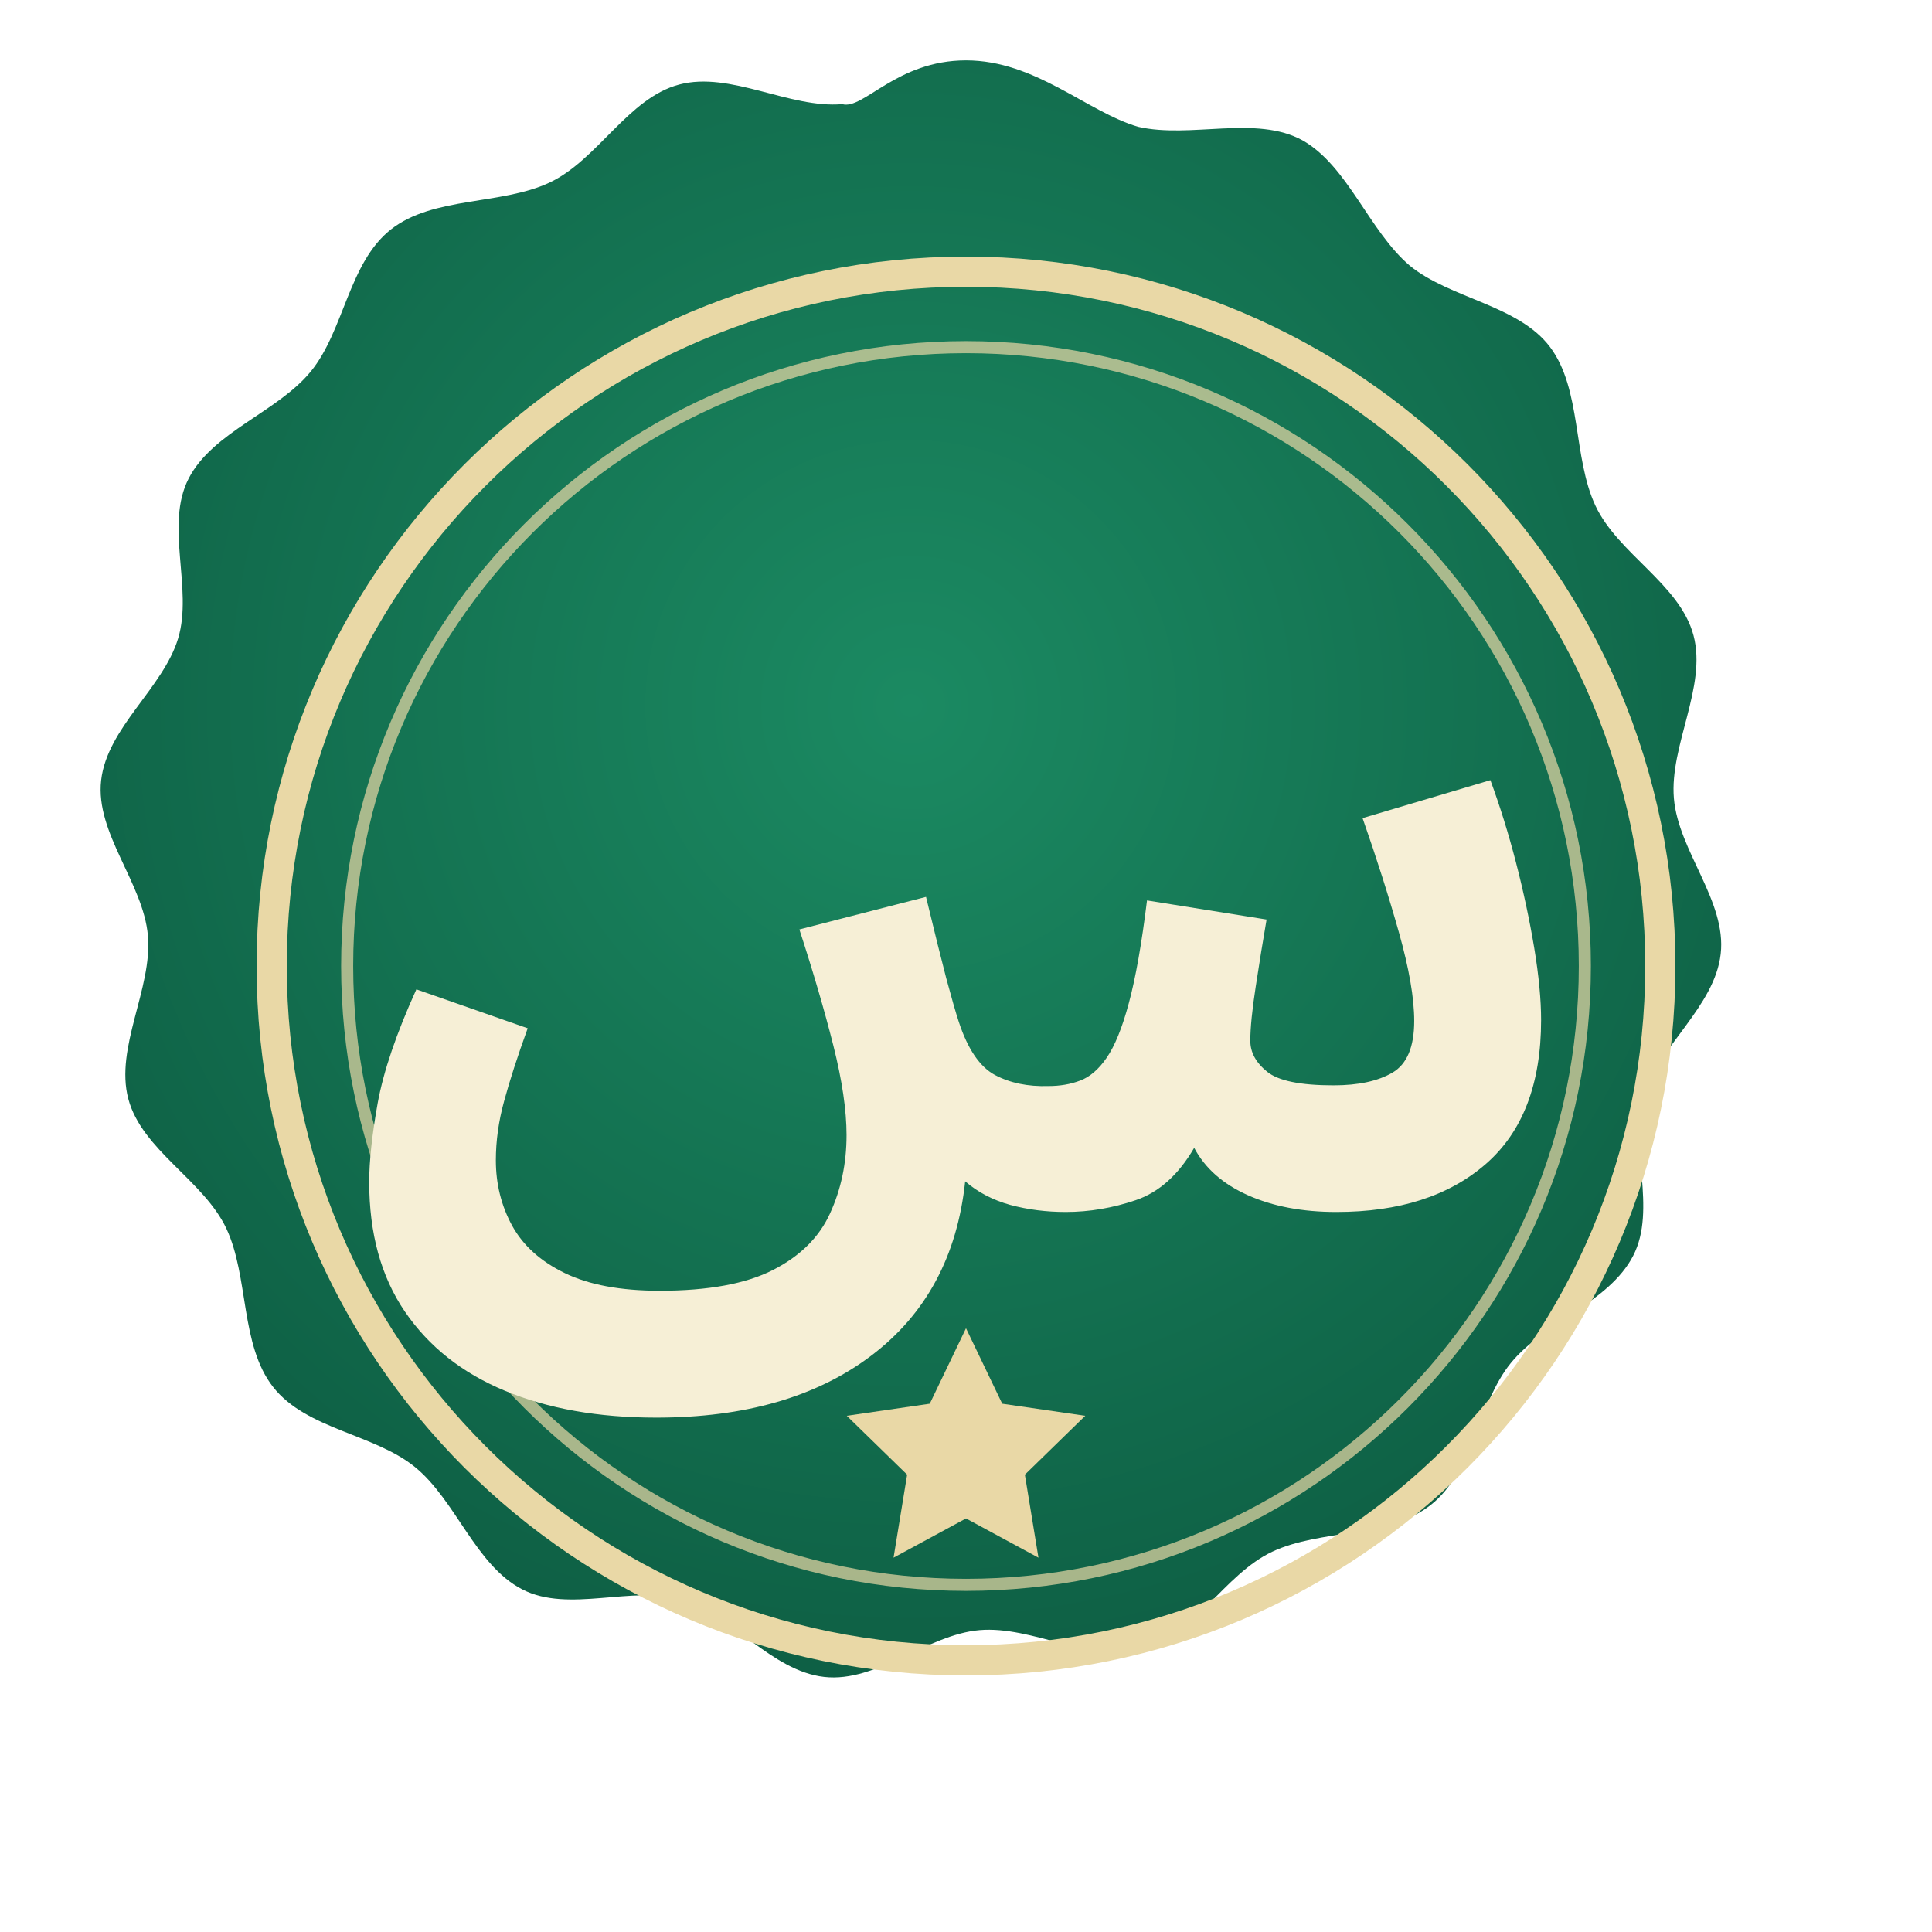
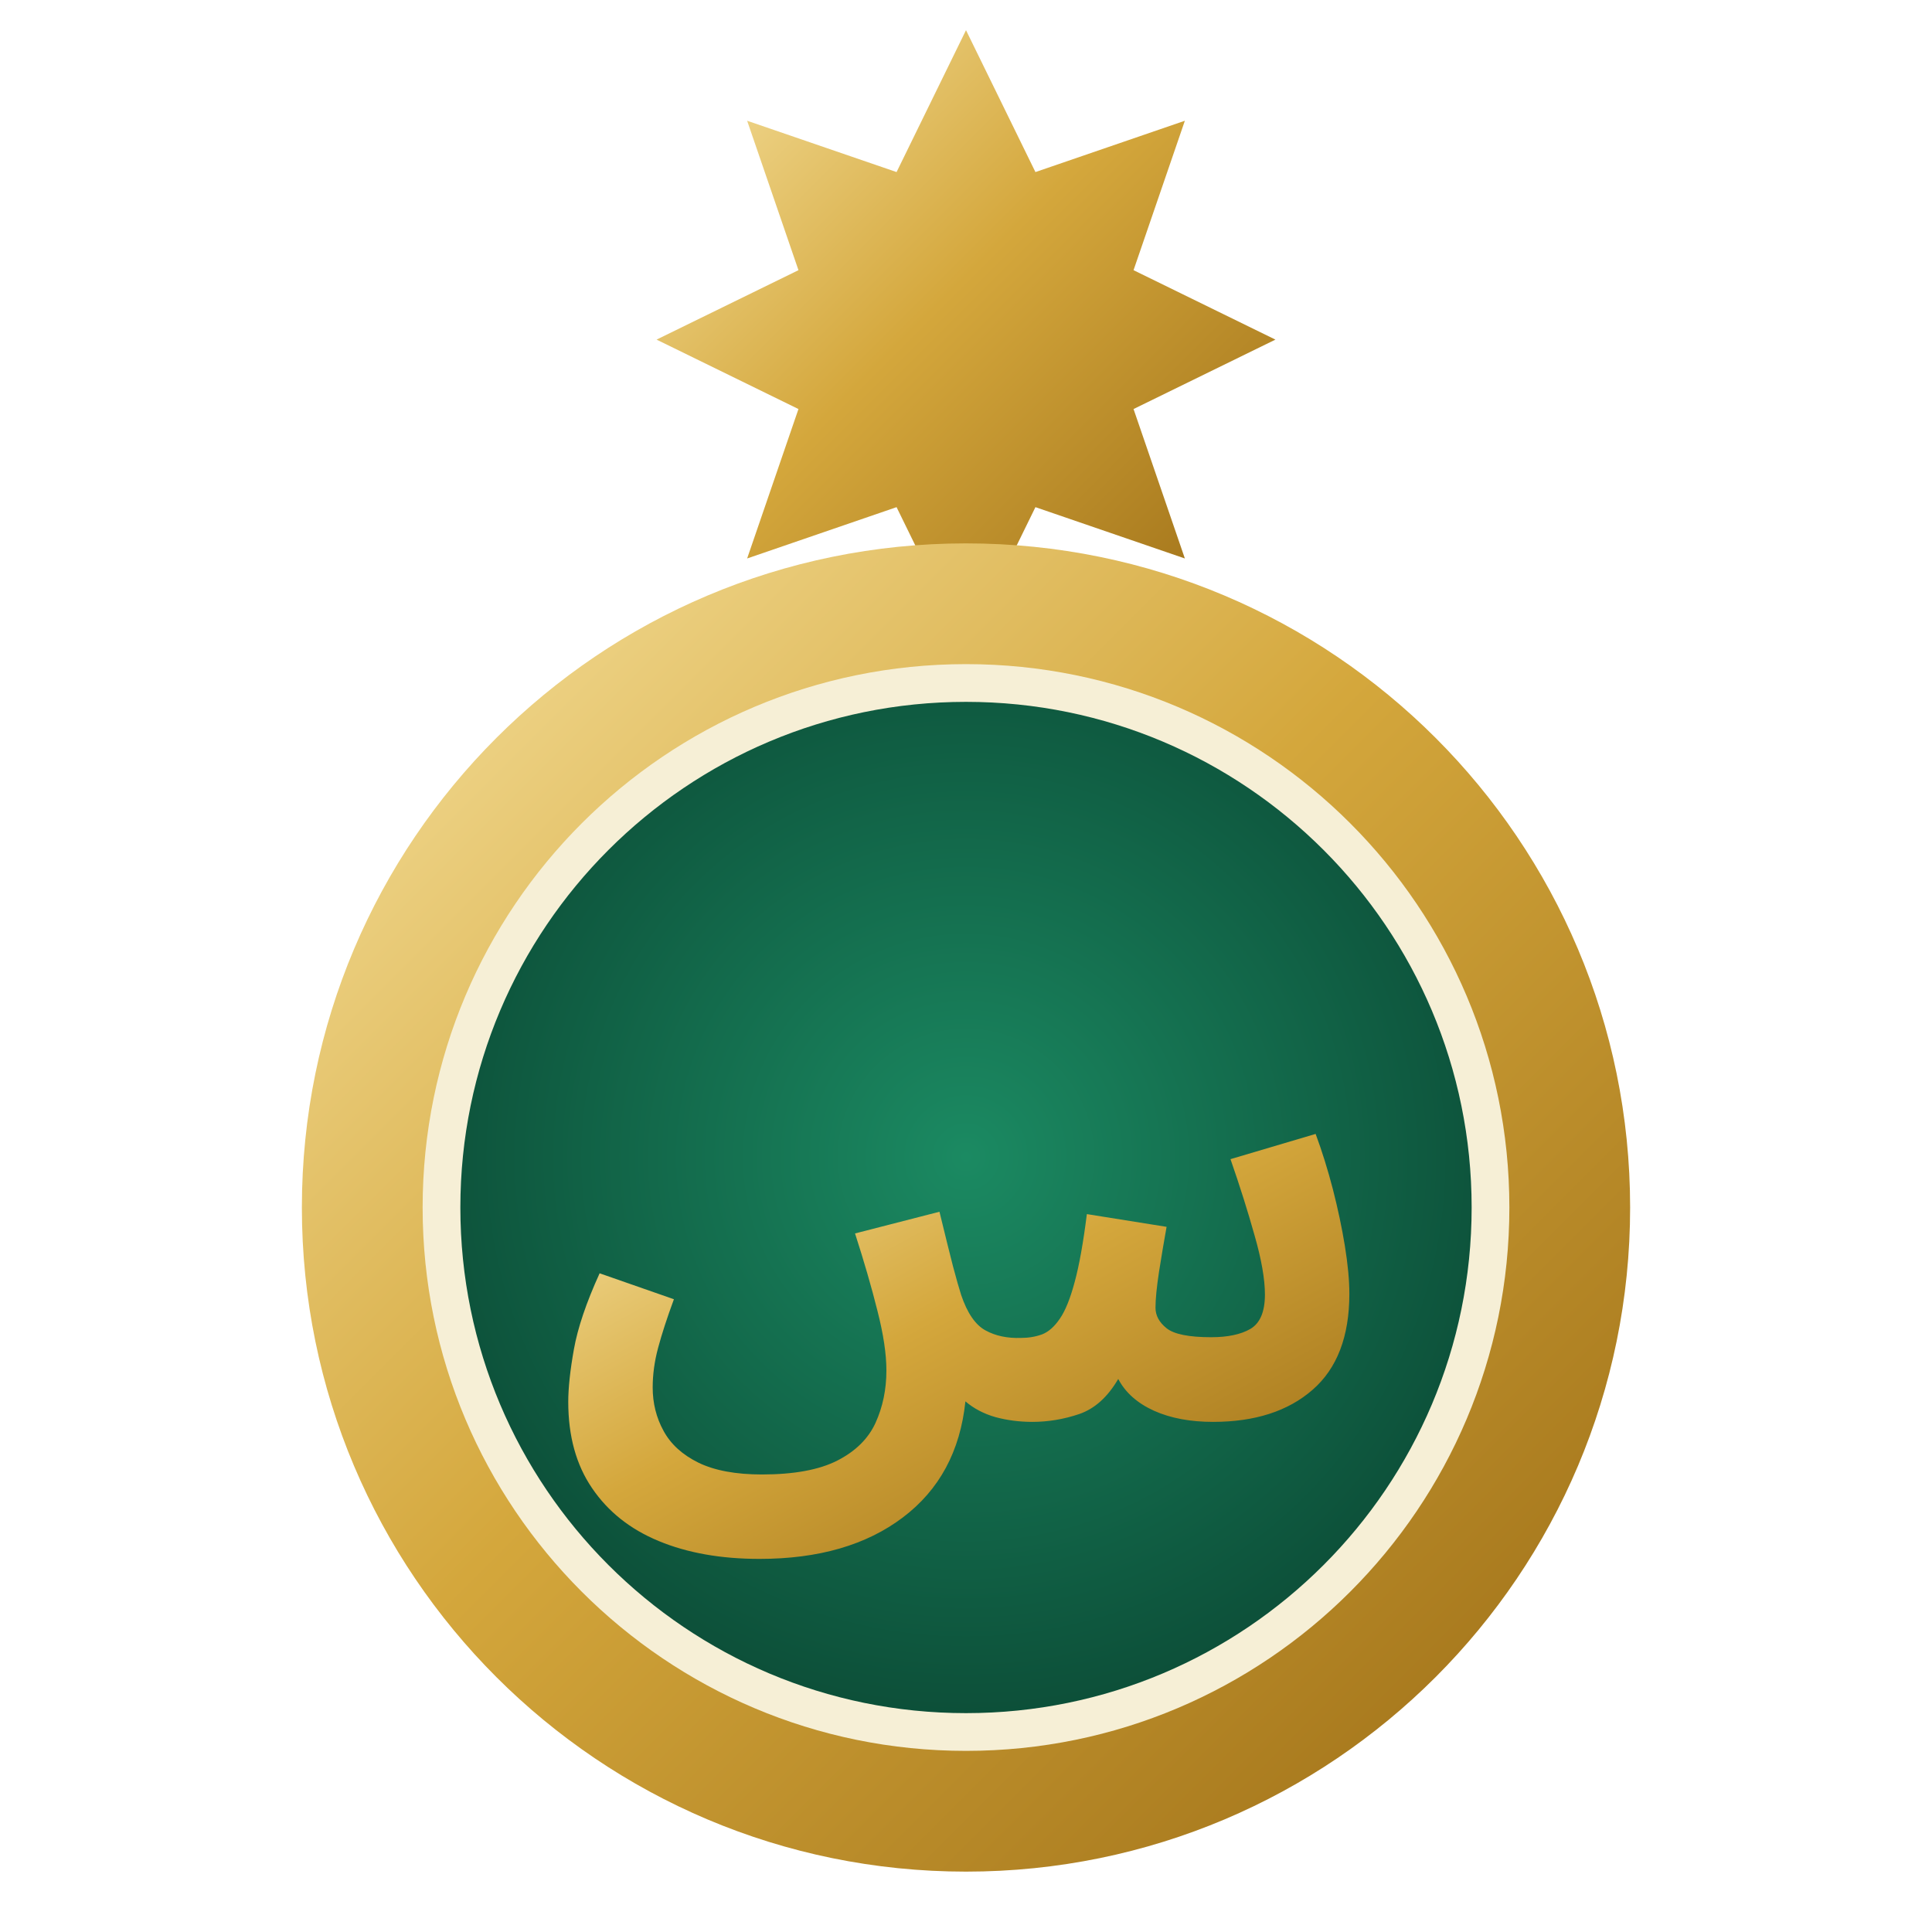
- <svg xmlns="http://www.w3.org/2000/svg" viewBox="0 0 128 128" role="img" aria-label="Sawwiq Pioneer seal">
+ <svg xmlns="http://www.w3.org/2000/svg" viewBox="0 0 128 128" role="img" aria-label="First Wave seal">
  <defs>
-     <radialGradient id="g" cx="50%" cy="40%" r="65%">
+     <linearGradient id="gold" x1="0" y1="0" x2="1" y2="1">
+       <stop offset="0" stop-color="#f7e3a1" />
+       <stop offset=".45" stop-color="#d4a73c" />
+       <stop offset="1" stop-color="#9a6b14" />
+     </linearGradient>
+     <radialGradient id="enamel" cx="50%" cy="45%" r="60%">
      <stop offset="0" stop-color="#1b8a62" />
-       <stop offset="1" stop-color="#0d5c42" />
+       <stop offset="1" stop-color="#0b4a35" />
    </radialGradient>
  </defs>
-   <path fill="url(#g)" d="M64 4c4.6 0 8 3.4 11.4 4.4 3.5.8 7.8-.8 10.9.9 3 1.7 4.4 6 7.1 8.3 2.7 2.2 7.2 2.6 9.3 5.4 2.1 2.8 1.5 7.3 3 10.5 1.5 3.2 5.6 5.2 6.5 8.6.9 3.4-1.6 7.3-1.3 10.8.3 3.5 3.5 6.8 3.1 10.3-.4 3.5-4.1 6.1-5.1 9.4-1 3.3.9 7.5-.7 10.6-1.6 3.1-5.9 4.4-8.1 7.1-2.2 2.7-2.5 7.2-5.3 9.4-2.8 2.2-7.3 1.6-10.5 3.1-3.2 1.5-5.2 5.6-8.6 6.5-3.4.9-7.3-1.6-10.8-1.3-3.5.3-6.8 3.5-10.3 3.1-3.5-.4-6.1-4.1-9.4-5.1-3.3-1-7.5.9-10.6-.7-3.1-1.6-4.4-5.9-7.1-8.1-2.7-2.2-7.2-2.5-9.4-5.3-2.2-2.8-1.6-7.3-3.1-10.5-1.5-3.2-5.6-5.2-6.5-8.6-.9-3.4 1.6-7.3 1.3-10.8-.3-3.5-3.5-6.8-3.1-10.3.4-3.5 4.1-6.1 5.1-9.4 1-3.3-.9-7.5.7-10.6 1.6-3.1 5.9-4.4 8.1-7.1 2.2-2.7 2.5-7.2 5.3-9.4 2.8-2.2 7.3-1.6 10.5-3.1 3.2-1.5 5.2-5.6 8.6-6.5 3.4-.9 7.3 1.6 10.8 1.3C57.2 7.3 59.4 4 64 4z" />
-   <circle cx="64" cy="64" r="46" fill="none" stroke="#e9d8a6" stroke-width="2" />
-   <circle cx="64" cy="64" r="41" fill="none" stroke="#e9d8a6" stroke-width=".8" opacity=".7" />
-   <text x="64" y="80" text-anchor="middle" font-size="60" font-weight="700" fill="#f6efd6" font-family="Noto Sans Arabic, Noto Naskh Arabic, Tahoma, Arial, sans-serif">س</text>
-   <path fill="#e9d8a6" d="M64 88l2.4 5 5.5.8-4 3.9.9 5.5-4.8-2.6-4.8 2.6.9-5.5-4-3.9 5.5-.8z" />
+   <path fill="url(#gold)" d="M64 2l4.6 9.4 9.9-3.4-3.4 9.9L84.5 22.5l-9.4 4.6 3.4 9.9-9.9-3.4L64 43l-4.6-9.4-9.9 3.4 3.4-9.9-9.4-4.6 9.4-4.6-3.4-9.9 9.9 3.4z" />
+   <circle cx="64" cy="80" r="44" fill="url(#gold)" />
+   <circle cx="64" cy="80" r="36" fill="#f6efd6" />
+   <circle cx="64" cy="80" r="33.5" fill="url(#enamel)" />
+   <text x="64" y="94" text-anchor="middle" font-size="40" font-weight="700" fill="url(#gold)" font-family="Noto Sans Arabic, Noto Naskh Arabic, Tahoma, Arial, sans-serif">س</text>
</svg>
